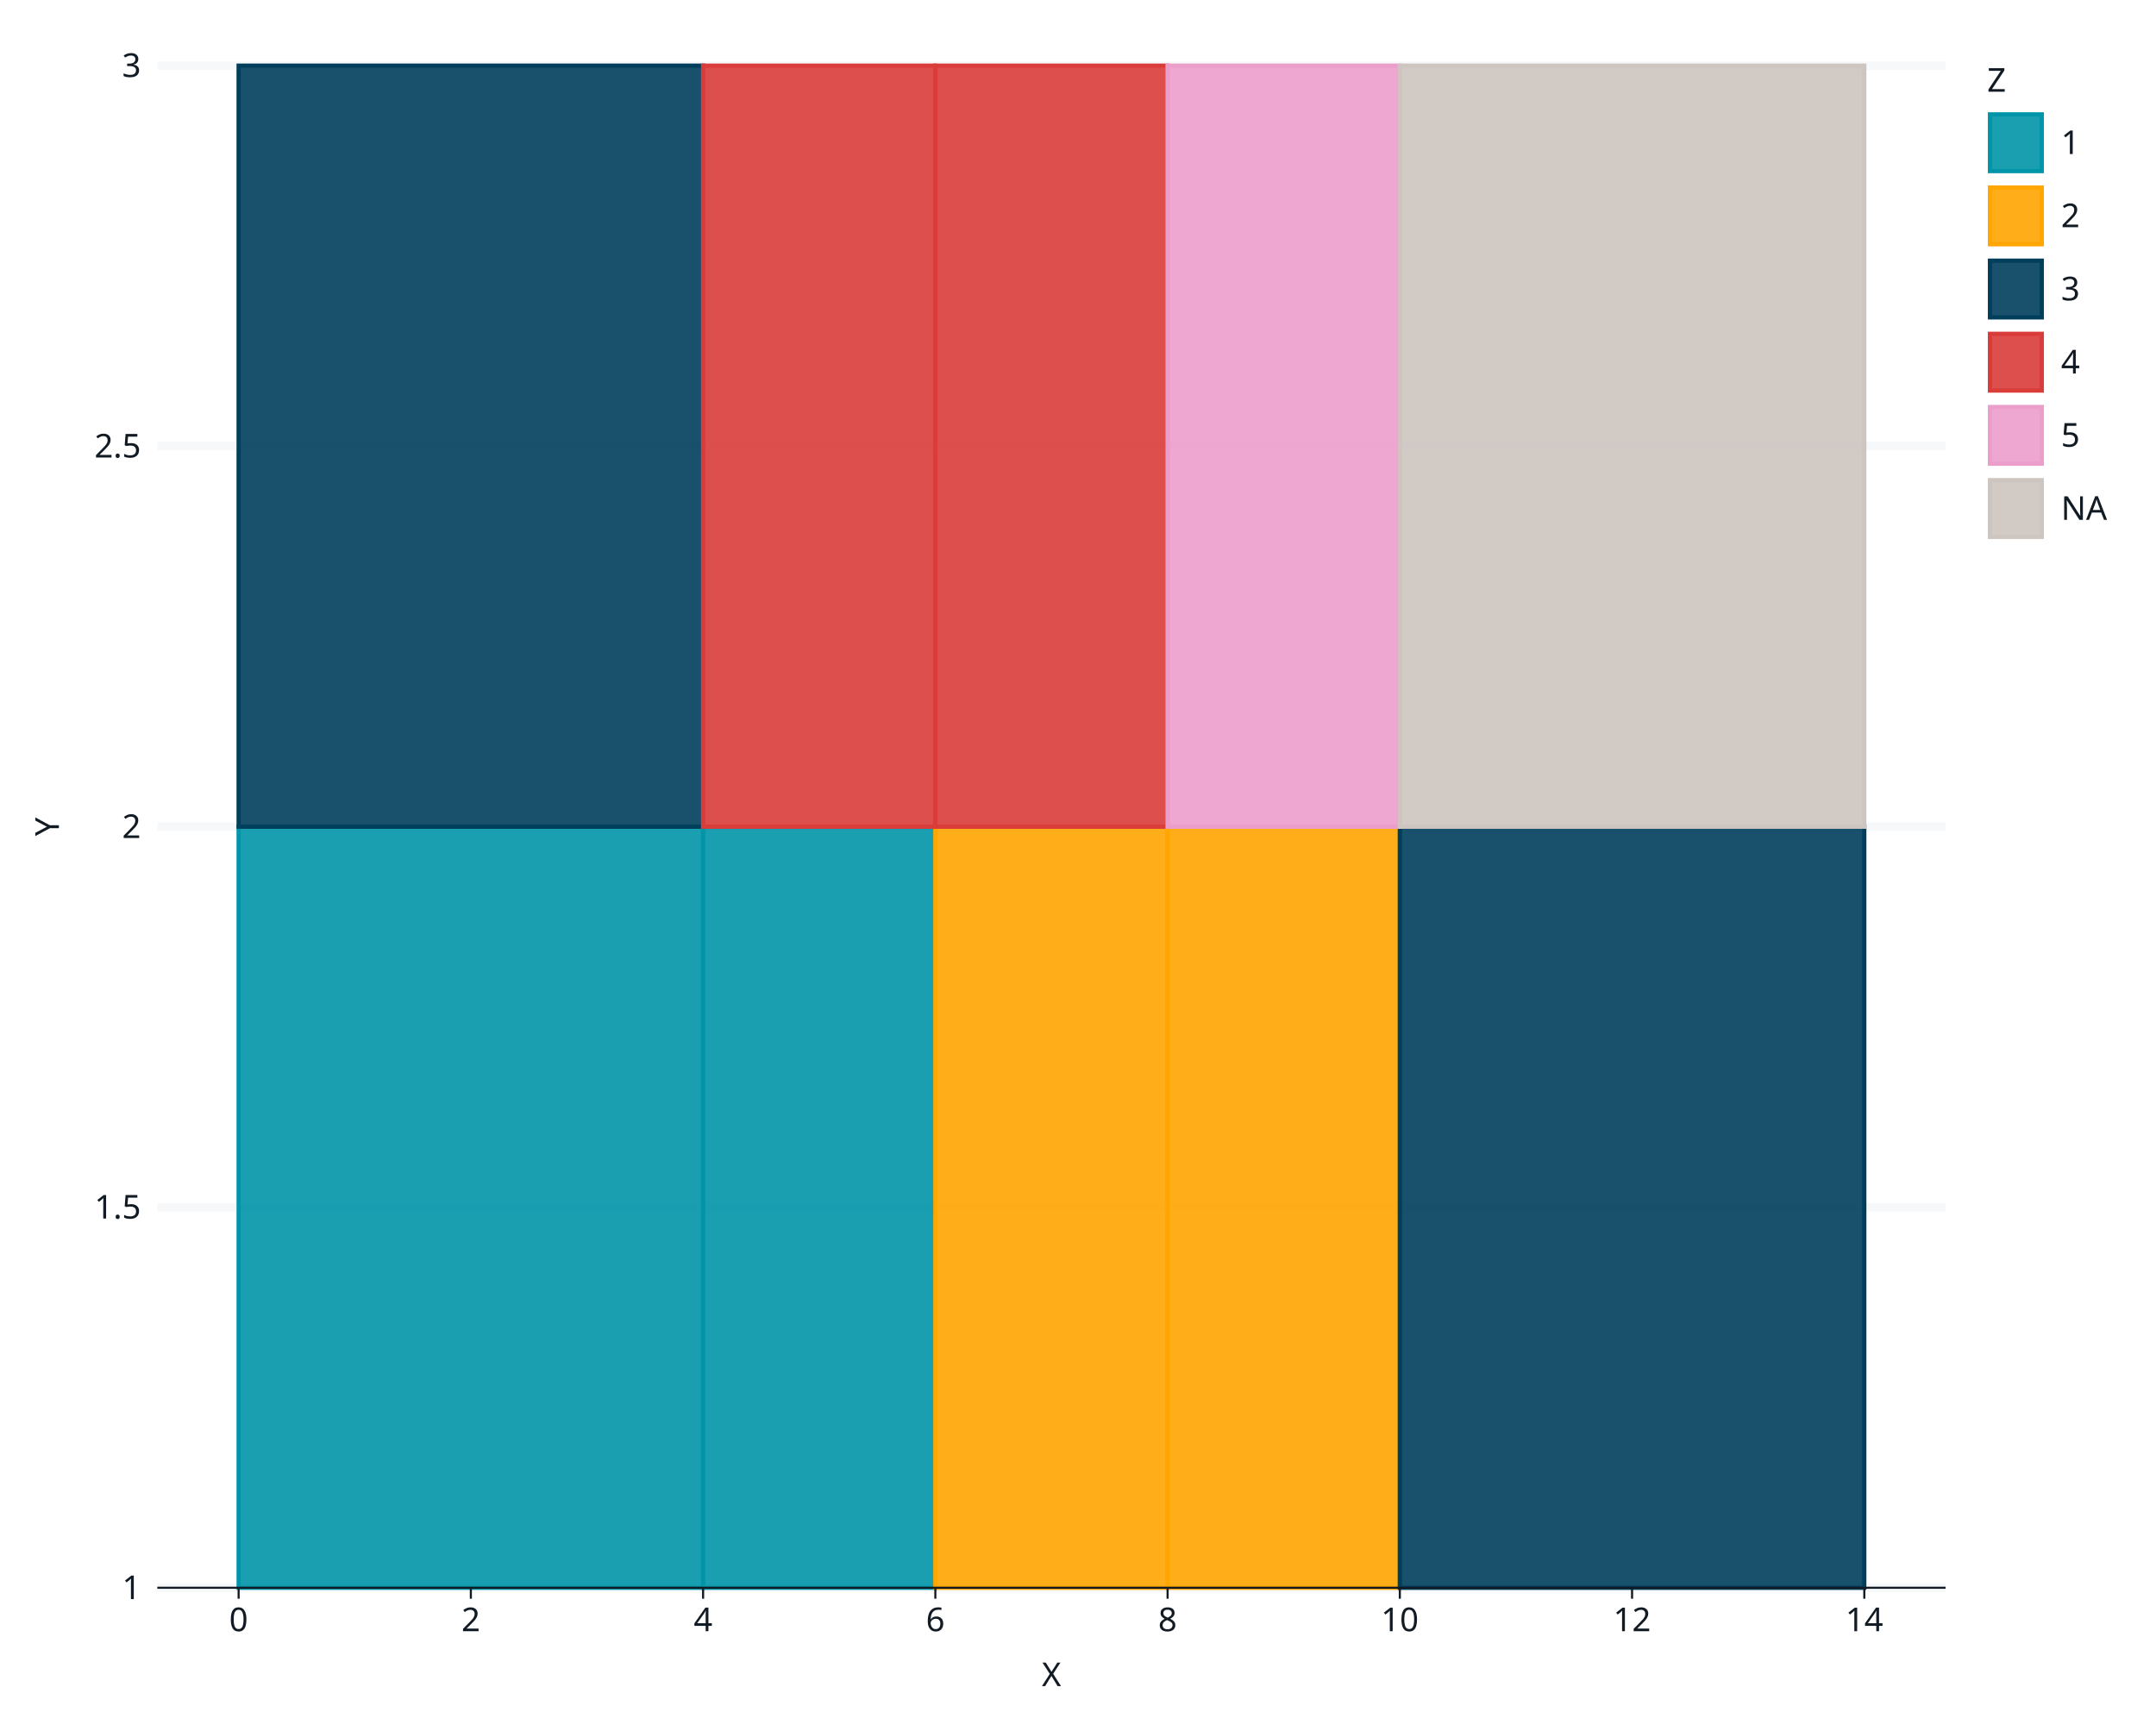
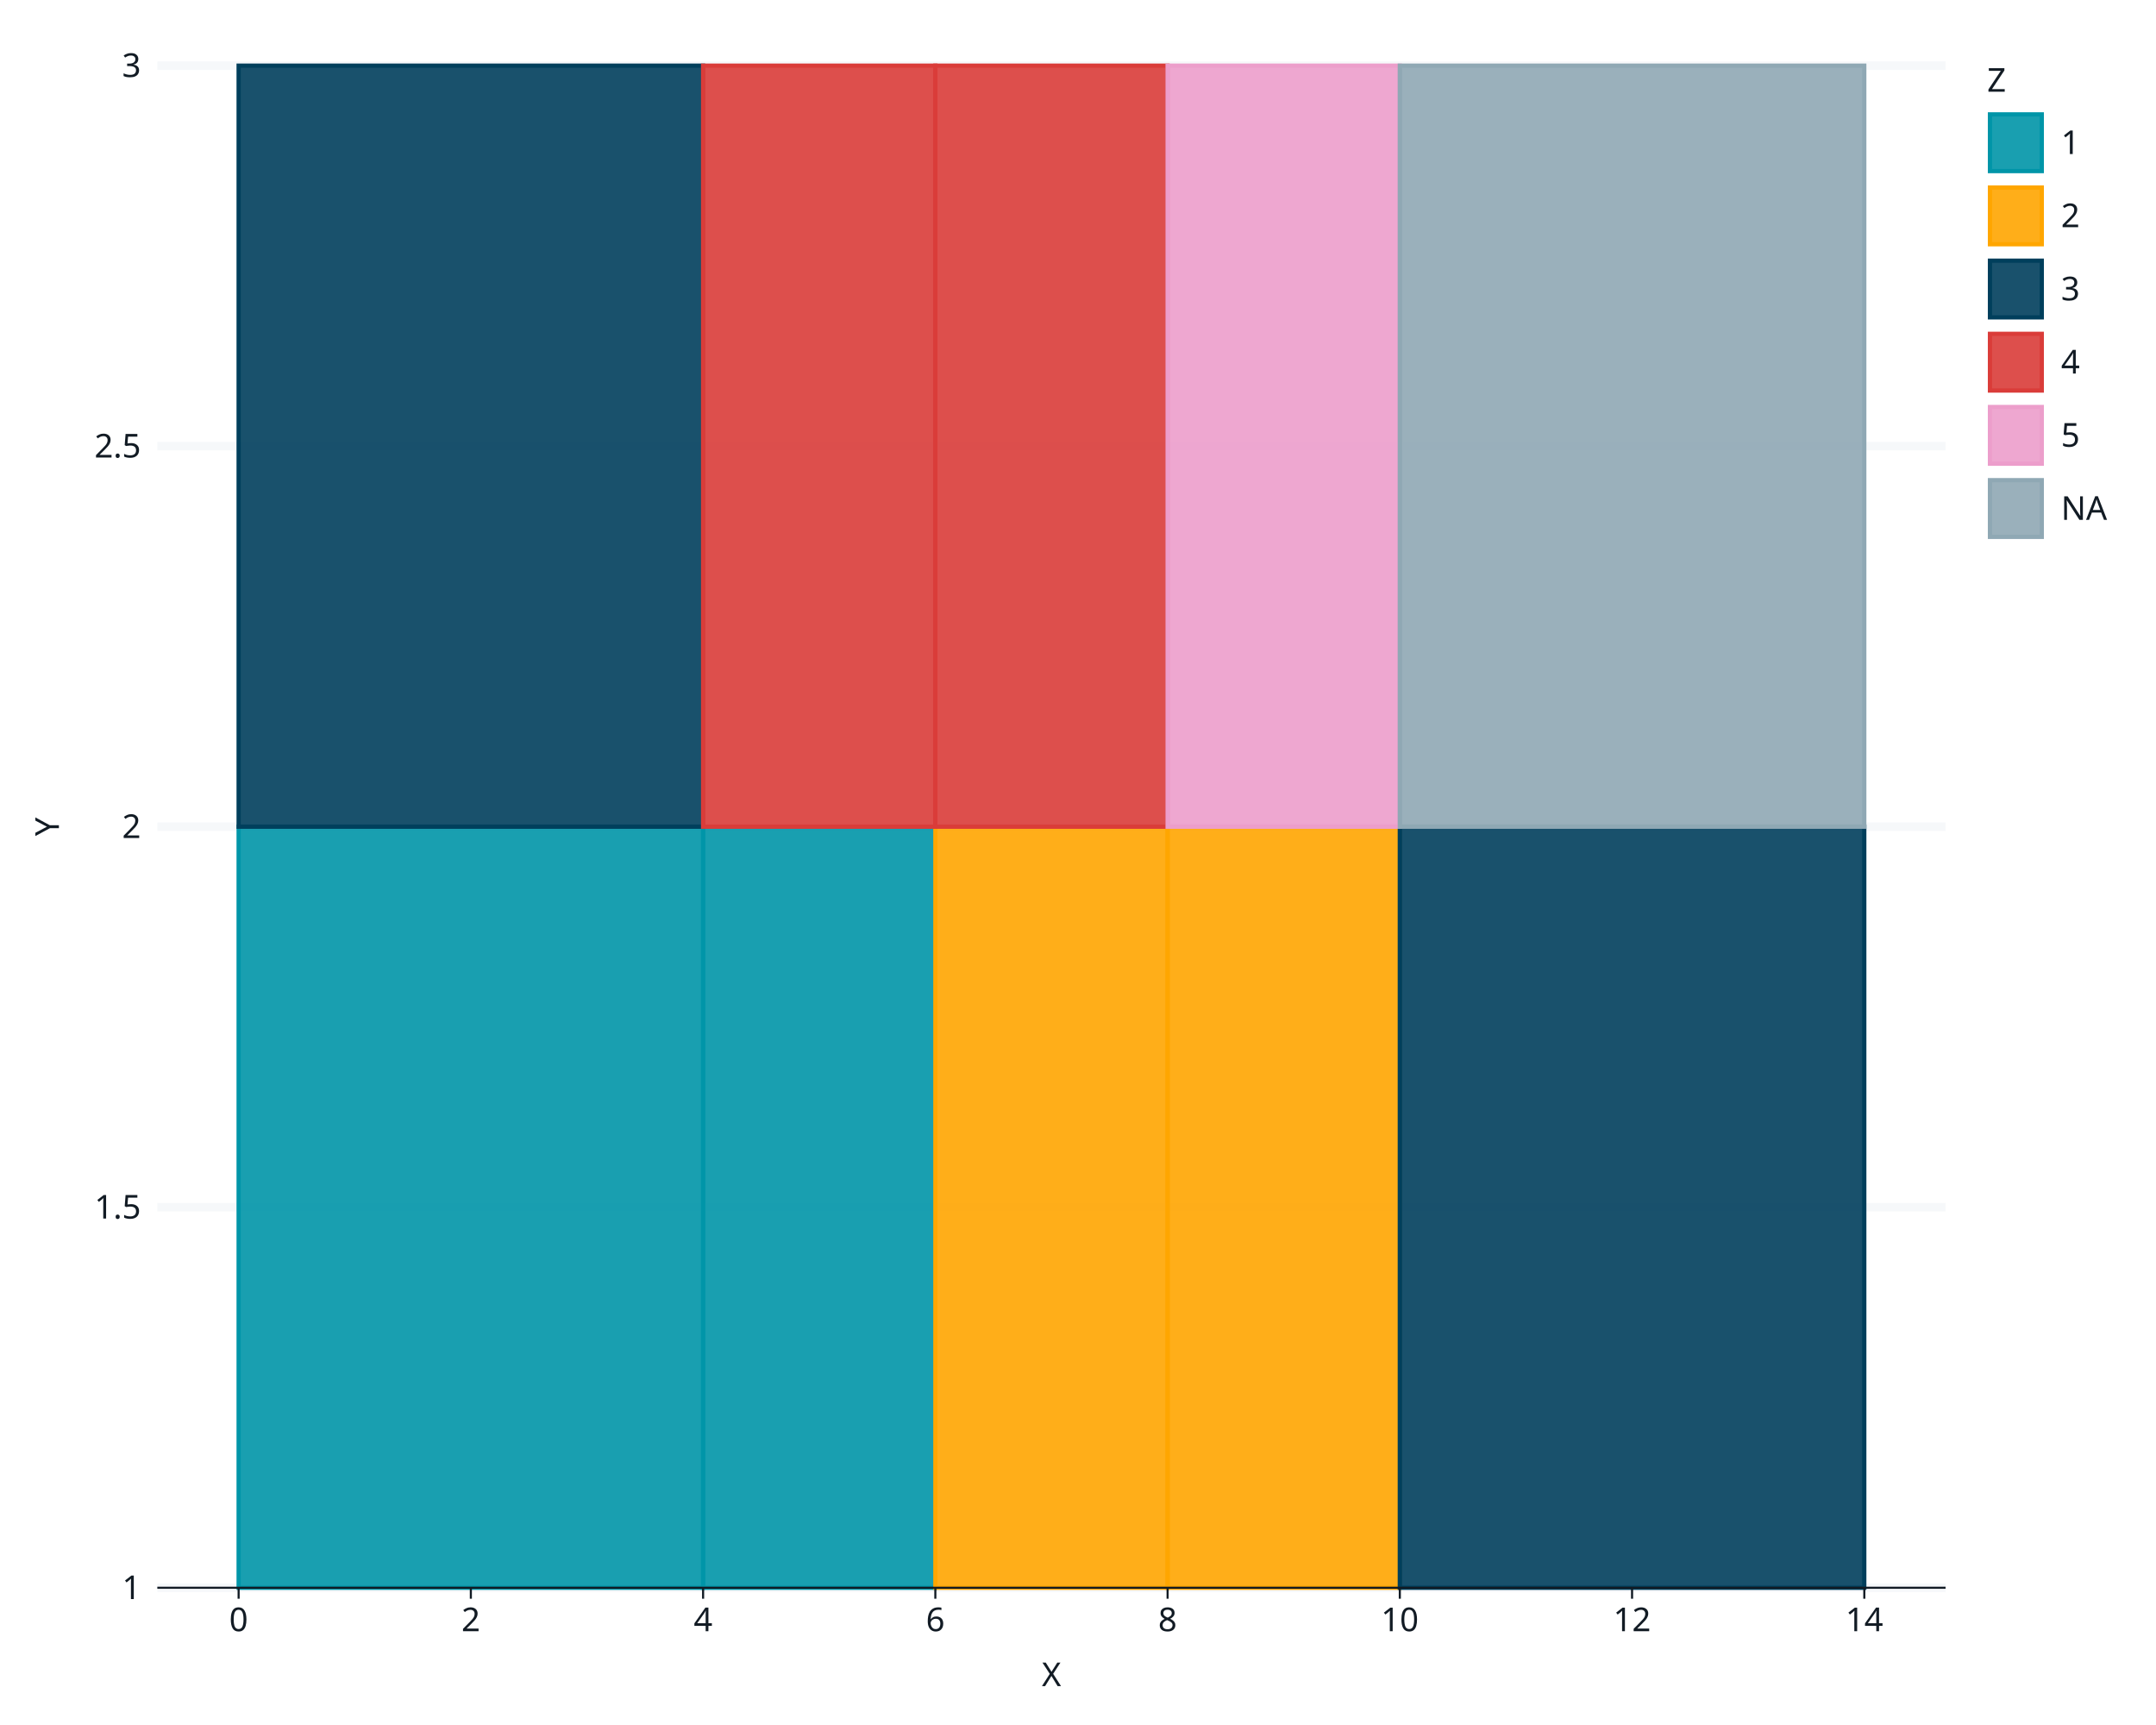
<svg xmlns="http://www.w3.org/2000/svg" class="svglite" data-engine-version="2.0" width="720.00pt" height="576.00pt" viewBox="0 0 720.00 576.00">
  <defs>
    <style type="text/css">
    .svglite line, .svglite polyline, .svglite polygon, .svglite path, .svglite rect, .svglite circle {
      fill: none;
      stroke: #000000;
      stroke-linecap: round;
      stroke-linejoin: round;
      stroke-miterlimit: 10.00;
    }
  </style>
  </defs>
  <rect width="100%" height="100%" style="stroke: none; fill: #FFFFFF;" />
  <defs>
    <clipPath id="cpMC4wMHw3MjAuMDB8MC4wMHw1NzYuMDA=">
      <rect x="0.00" y="0.00" width="720.00" height="576.00" />
    </clipPath>
  </defs>
  <g clip-path="url(#cpMC4wMHw3MjAuMDB8MC4wMHw1NzYuMDA=)">
    <rect x="0" y="0.00" width="720.00" height="576.00" style="stroke-width: 1.07; stroke: #FFFFFF; fill: #FFFFFF;" />
    <rect x="52.54" y="21.92" width="597.19" height="508.26" style="stroke-width: 1.07; stroke: #FFFFFF; fill: #FFFFFF;" />
    <polyline points="52.54,530.17 649.73,530.17 " style="stroke-width: 2.84; stroke: #F6F8FA; stroke-linecap: butt;" />
    <polyline points="52.54,403.11 649.73,403.11 " style="stroke-width: 2.84; stroke: #F6F8FA; stroke-linecap: butt;" />
    <polyline points="52.54,276.05 649.73,276.05 " style="stroke-width: 2.84; stroke: #F6F8FA; stroke-linecap: butt;" />
    <polyline points="52.54,148.98 649.73,148.98 " style="stroke-width: 2.84; stroke: #F6F8FA; stroke-linecap: butt;" />
    <polyline points="52.54,21.92 649.73,21.92 " style="stroke-width: 2.84; stroke: #F6F8FA; stroke-linecap: butt;" />
    <rect x="79.69" y="276.05" width="155.11" height="254.13" style="stroke-width: 1.41; stroke: #0095A8; stroke-linecap: butt; stroke-linejoin: miter; fill: #0095A8; fill-opacity: 0.90;" />
    <rect x="234.80" y="276.05" width="77.56" height="254.13" style="stroke-width: 1.41; stroke: #0095A8; stroke-linecap: butt; stroke-linejoin: miter; fill: #0095A8; fill-opacity: 0.90;" />
    <rect x="312.36" y="276.05" width="77.56" height="254.13" style="stroke-width: 1.41; stroke: #FFA600; stroke-linecap: butt; stroke-linejoin: miter; fill: #FFA600; fill-opacity: 0.90;" />
    <rect x="389.92" y="276.05" width="77.56" height="254.13" style="stroke-width: 1.41; stroke: #FFA600; stroke-linecap: butt; stroke-linejoin: miter; fill: #FFA600; fill-opacity: 0.90;" />
    <rect x="467.47" y="276.05" width="155.11" height="254.13" style="stroke-width: 1.41; stroke: #003F5C; stroke-linecap: butt; stroke-linejoin: miter; fill: #003F5C; fill-opacity: 0.90;" />
    <rect x="79.69" y="21.92" width="155.11" height="254.13" style="stroke-width: 1.41; stroke: #003F5C; stroke-linecap: butt; stroke-linejoin: miter; fill: #003F5C; fill-opacity: 0.90;" />
    <rect x="234.80" y="21.92" width="77.56" height="254.13" style="stroke-width: 1.41; stroke: #DA3C39; stroke-linecap: butt; stroke-linejoin: miter; fill: #DA3C39; fill-opacity: 0.90;" />
    <rect x="312.36" y="21.92" width="77.56" height="254.13" style="stroke-width: 1.41; stroke: #DA3C39; stroke-linecap: butt; stroke-linejoin: miter; fill: #DA3C39; fill-opacity: 0.90;" />
    <rect x="389.92" y="21.92" width="77.56" height="254.13" style="stroke-width: 1.41; stroke: #EC9ECB; stroke-linecap: butt; stroke-linejoin: miter; fill: #EC9ECB; fill-opacity: 0.90;" />
-     <rect x="467.47" y="21.92" width="155.11" height="254.13" style="stroke-width: 1.41; stroke: #CDC5BF; stroke-linecap: butt; stroke-linejoin: miter; fill: #CDC5BF; fill-opacity: 0.90;" />
+     <rect x="467.47" y="21.92" width="155.11" height="254.13" style="stroke-width: 1.41; stroke: #8FA8B4; stroke-linecap: butt; stroke-linejoin: miter; fill: #8FA8B4; fill-opacity: 0.90;" />
    <text x="47.06" y="533.96" text-anchor="end" style="font-size: 11.00px; fill: #121B24; font-family: sans;" textLength="6.12px" lengthAdjust="spacingAndGlyphs">1</text>
    <text x="47.06" y="406.89" text-anchor="end" style="font-size: 11.00px; fill: #121B24; font-family: sans;" textLength="15.29px" lengthAdjust="spacingAndGlyphs">1.5</text>
    <text x="47.06" y="279.83" text-anchor="end" style="font-size: 11.00px; fill: #121B24; font-family: sans;" textLength="6.12px" lengthAdjust="spacingAndGlyphs">2</text>
    <text x="47.06" y="152.77" text-anchor="end" style="font-size: 11.00px; fill: #121B24; font-family: sans;" textLength="15.29px" lengthAdjust="spacingAndGlyphs">2.5</text>
    <text x="47.06" y="25.70" text-anchor="end" style="font-size: 11.00px; fill: #121B24; font-family: sans;" textLength="6.12px" lengthAdjust="spacingAndGlyphs">3</text>
    <polyline points="52.54,530.17 649.73,530.17 " style="stroke-width: 0.70; stroke: #121B24; stroke-linecap: butt;" />
    <polyline points="79.69,533.83 79.69,530.17 " style="stroke-width: 0.70; stroke: #121B24; stroke-linecap: butt;" />
    <polyline points="157.24,533.83 157.24,530.17 " style="stroke-width: 0.70; stroke: #121B24; stroke-linecap: butt;" />
    <polyline points="234.80,533.83 234.80,530.17 " style="stroke-width: 0.70; stroke: #121B24; stroke-linecap: butt;" />
    <polyline points="312.36,533.83 312.36,530.17 " style="stroke-width: 0.70; stroke: #121B24; stroke-linecap: butt;" />
    <polyline points="389.92,533.83 389.92,530.17 " style="stroke-width: 0.70; stroke: #121B24; stroke-linecap: butt;" />
    <polyline points="467.47,533.83 467.47,530.17 " style="stroke-width: 0.70; stroke: #121B24; stroke-linecap: butt;" />
    <polyline points="545.03,533.83 545.03,530.17 " style="stroke-width: 0.70; stroke: #121B24; stroke-linecap: butt;" />
    <polyline points="622.59,533.83 622.59,530.17 " style="stroke-width: 0.70; stroke: #121B24; stroke-linecap: butt;" />
    <text x="79.69" y="544.68" text-anchor="middle" style="font-size: 11.00px; fill: #121B24; font-family: sans;" textLength="6.12px" lengthAdjust="spacingAndGlyphs">0</text>
    <text x="157.24" y="544.68" text-anchor="middle" style="font-size: 11.00px; fill: #121B24; font-family: sans;" textLength="6.12px" lengthAdjust="spacingAndGlyphs">2</text>
    <text x="234.80" y="544.68" text-anchor="middle" style="font-size: 11.00px; fill: #121B24; font-family: sans;" textLength="6.12px" lengthAdjust="spacingAndGlyphs">4</text>
    <text x="312.36" y="544.68" text-anchor="middle" style="font-size: 11.00px; fill: #121B24; font-family: sans;" textLength="6.12px" lengthAdjust="spacingAndGlyphs">6</text>
    <text x="389.92" y="544.68" text-anchor="middle" style="font-size: 11.00px; fill: #121B24; font-family: sans;" textLength="6.12px" lengthAdjust="spacingAndGlyphs">8</text>
    <text x="467.47" y="544.68" text-anchor="middle" style="font-size: 11.00px; fill: #121B24; font-family: sans;" textLength="12.24px" lengthAdjust="spacingAndGlyphs">10</text>
    <text x="545.03" y="544.68" text-anchor="middle" style="font-size: 11.00px; fill: #121B24; font-family: sans;" textLength="12.24px" lengthAdjust="spacingAndGlyphs">12</text>
    <text x="622.59" y="544.68" text-anchor="middle" style="font-size: 11.00px; fill: #121B24; font-family: sans;" textLength="12.24px" lengthAdjust="spacingAndGlyphs">14</text>
    <text x="351.14" y="563.02" text-anchor="middle" style="font-size: 11.00px; fill: #121B24; font-family: sans;" textLength="7.34px" lengthAdjust="spacingAndGlyphs">X</text>
    <text transform="translate(19.67,276.05) rotate(-90)" text-anchor="middle" style="font-size: 11.00px; fill: #121B24; font-family: sans;" textLength="7.34px" lengthAdjust="spacingAndGlyphs">Y</text>
    <rect x="655.40" y="21.92" width="42.68" height="166.51" style="stroke-width: 1.07; stroke: #FFFFFF; fill: #FFFFFF;" />
    <text x="663.62" y="30.63" style="font-size: 11.00px; fill: #121B24; font-family: sans;" textLength="6.72px" lengthAdjust="spacingAndGlyphs">Z</text>
    <rect x="663.62" y="37.25" width="19.18" height="20.81" style="stroke-width: 1.07; stroke: #FFFFFF; fill: #FFFFFF;" />
    <rect x="664.55" y="38.19" width="17.31" height="18.94" style="stroke-width: 1.41; stroke: #0095A8; stroke-linecap: butt; stroke-linejoin: miter; fill: #0095A8; fill-opacity: 0.90;" />
    <rect x="663.62" y="61.68" width="19.18" height="20.81" style="stroke-width: 1.07; stroke: #FFFFFF; fill: #FFFFFF;" />
    <rect x="664.55" y="62.62" width="17.31" height="18.94" style="stroke-width: 1.41; stroke: #FFA600; stroke-linecap: butt; stroke-linejoin: miter; fill: #FFA600; fill-opacity: 0.90;" />
    <rect x="663.62" y="86.11" width="19.18" height="20.81" style="stroke-width: 1.07; stroke: #FFFFFF; fill: #FFFFFF;" />
    <rect x="664.55" y="87.04" width="17.31" height="18.94" style="stroke-width: 1.41; stroke: #003F5C; stroke-linecap: butt; stroke-linejoin: miter; fill: #003F5C; fill-opacity: 0.90;" />
    <rect x="663.62" y="110.54" width="19.18" height="20.81" style="stroke-width: 1.07; stroke: #FFFFFF; fill: #FFFFFF;" />
    <rect x="664.55" y="111.47" width="17.31" height="18.94" style="stroke-width: 1.41; stroke: #DA3C39; stroke-linecap: butt; stroke-linejoin: miter; fill: #DA3C39; fill-opacity: 0.90;" />
    <rect x="663.62" y="134.97" width="19.18" height="20.81" style="stroke-width: 1.07; stroke: #FFFFFF; fill: #FFFFFF;" />
    <rect x="664.55" y="135.90" width="17.31" height="18.94" style="stroke-width: 1.41; stroke: #EC9ECB; stroke-linecap: butt; stroke-linejoin: miter; fill: #EC9ECB; fill-opacity: 0.90;" />
    <rect x="663.62" y="159.40" width="19.18" height="20.81" style="stroke-width: 1.07; stroke: #FFFFFF; fill: #FFFFFF;" />
-     <rect x="664.55" y="160.33" width="17.31" height="18.94" style="stroke-width: 1.41; stroke: #CDC5BF; stroke-linecap: butt; stroke-linejoin: miter; fill: #CDC5BF; fill-opacity: 0.90;" />
+     <rect x="664.55" y="160.33" width="17.31" height="18.94" style="stroke-width: 1.41; stroke: #8FA8B4; stroke-linecap: butt; stroke-linejoin: miter; fill: #8FA8B4; fill-opacity: 0.90;" />
    <text x="688.28" y="51.44" style="font-size: 11.00px; fill: #121B24; font-family: sans;" textLength="6.12px" lengthAdjust="spacingAndGlyphs">1</text>
    <text x="688.28" y="75.87" style="font-size: 11.00px; fill: #121B24; font-family: sans;" textLength="6.12px" lengthAdjust="spacingAndGlyphs">2</text>
    <text x="688.28" y="100.30" style="font-size: 11.00px; fill: #121B24; font-family: sans;" textLength="6.12px" lengthAdjust="spacingAndGlyphs">3</text>
    <text x="688.28" y="124.73" style="font-size: 11.00px; fill: #121B24; font-family: sans;" textLength="6.12px" lengthAdjust="spacingAndGlyphs">4</text>
    <text x="688.28" y="149.16" style="font-size: 11.00px; fill: #121B24; font-family: sans;" textLength="6.12px" lengthAdjust="spacingAndGlyphs">5</text>
    <text x="688.28" y="173.59" style="font-size: 11.00px; fill: #121B24; font-family: sans;" textLength="15.29px" lengthAdjust="spacingAndGlyphs">NA</text>
  </g>
</svg>
